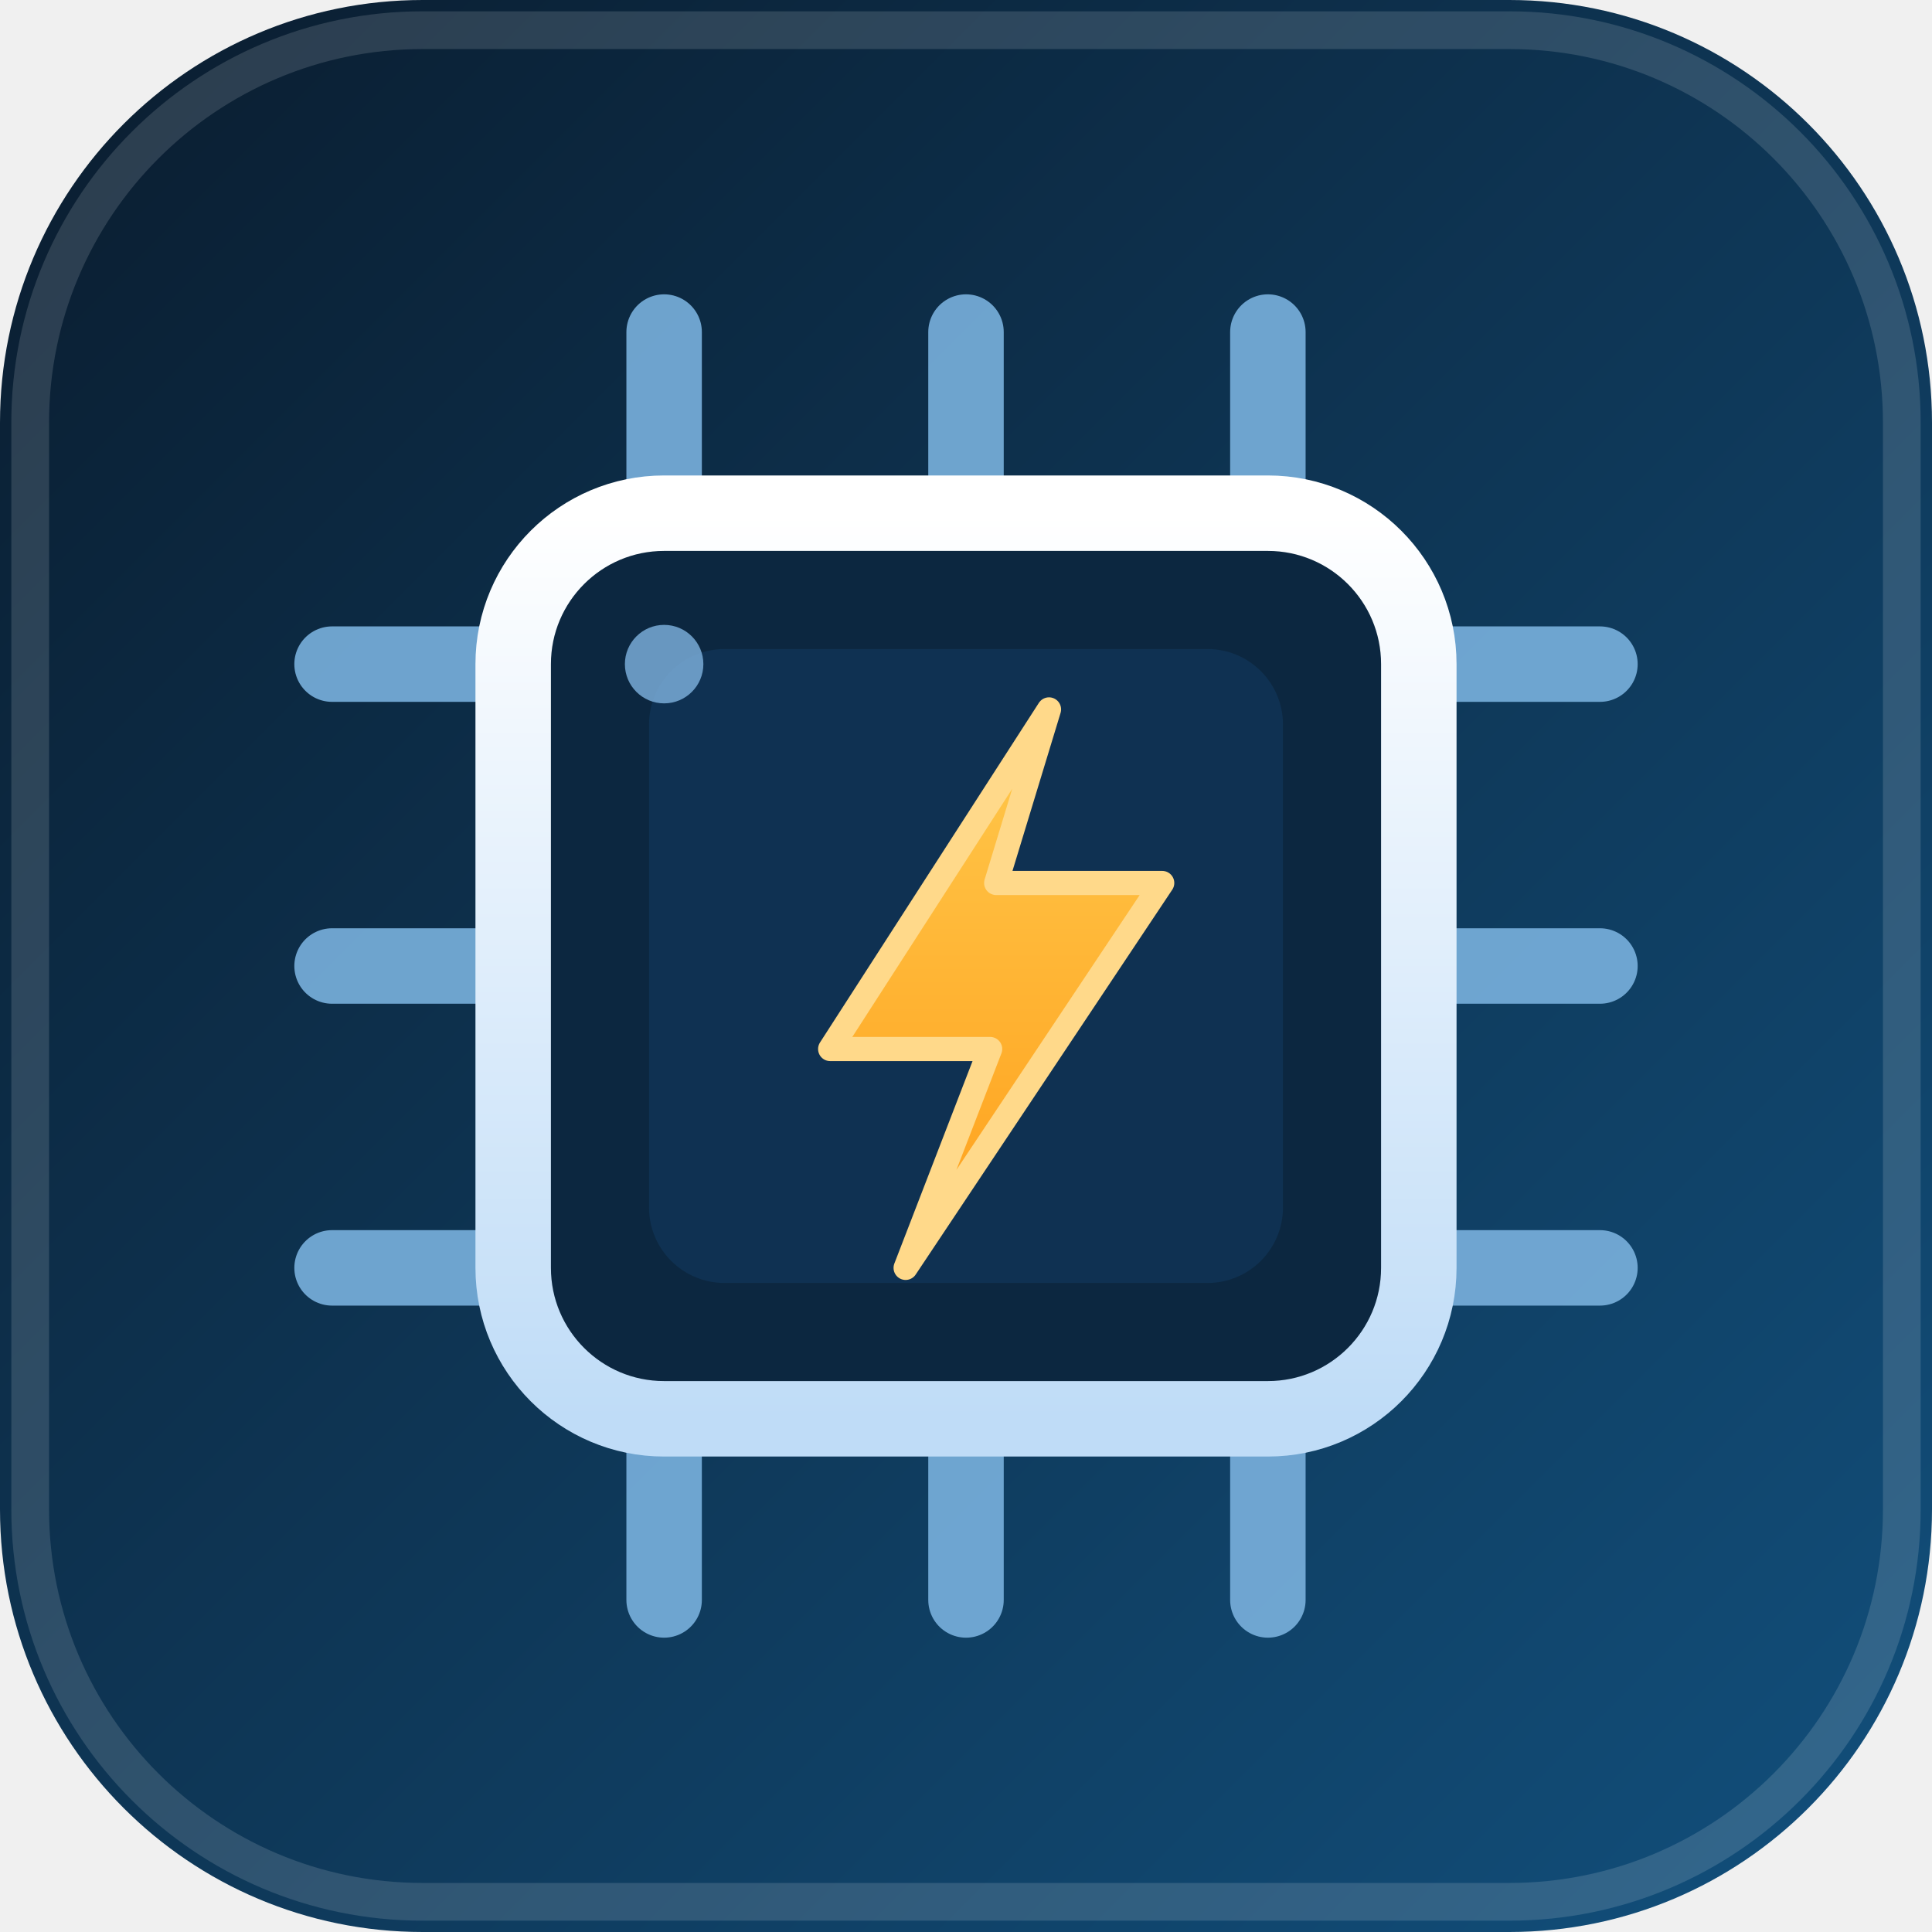
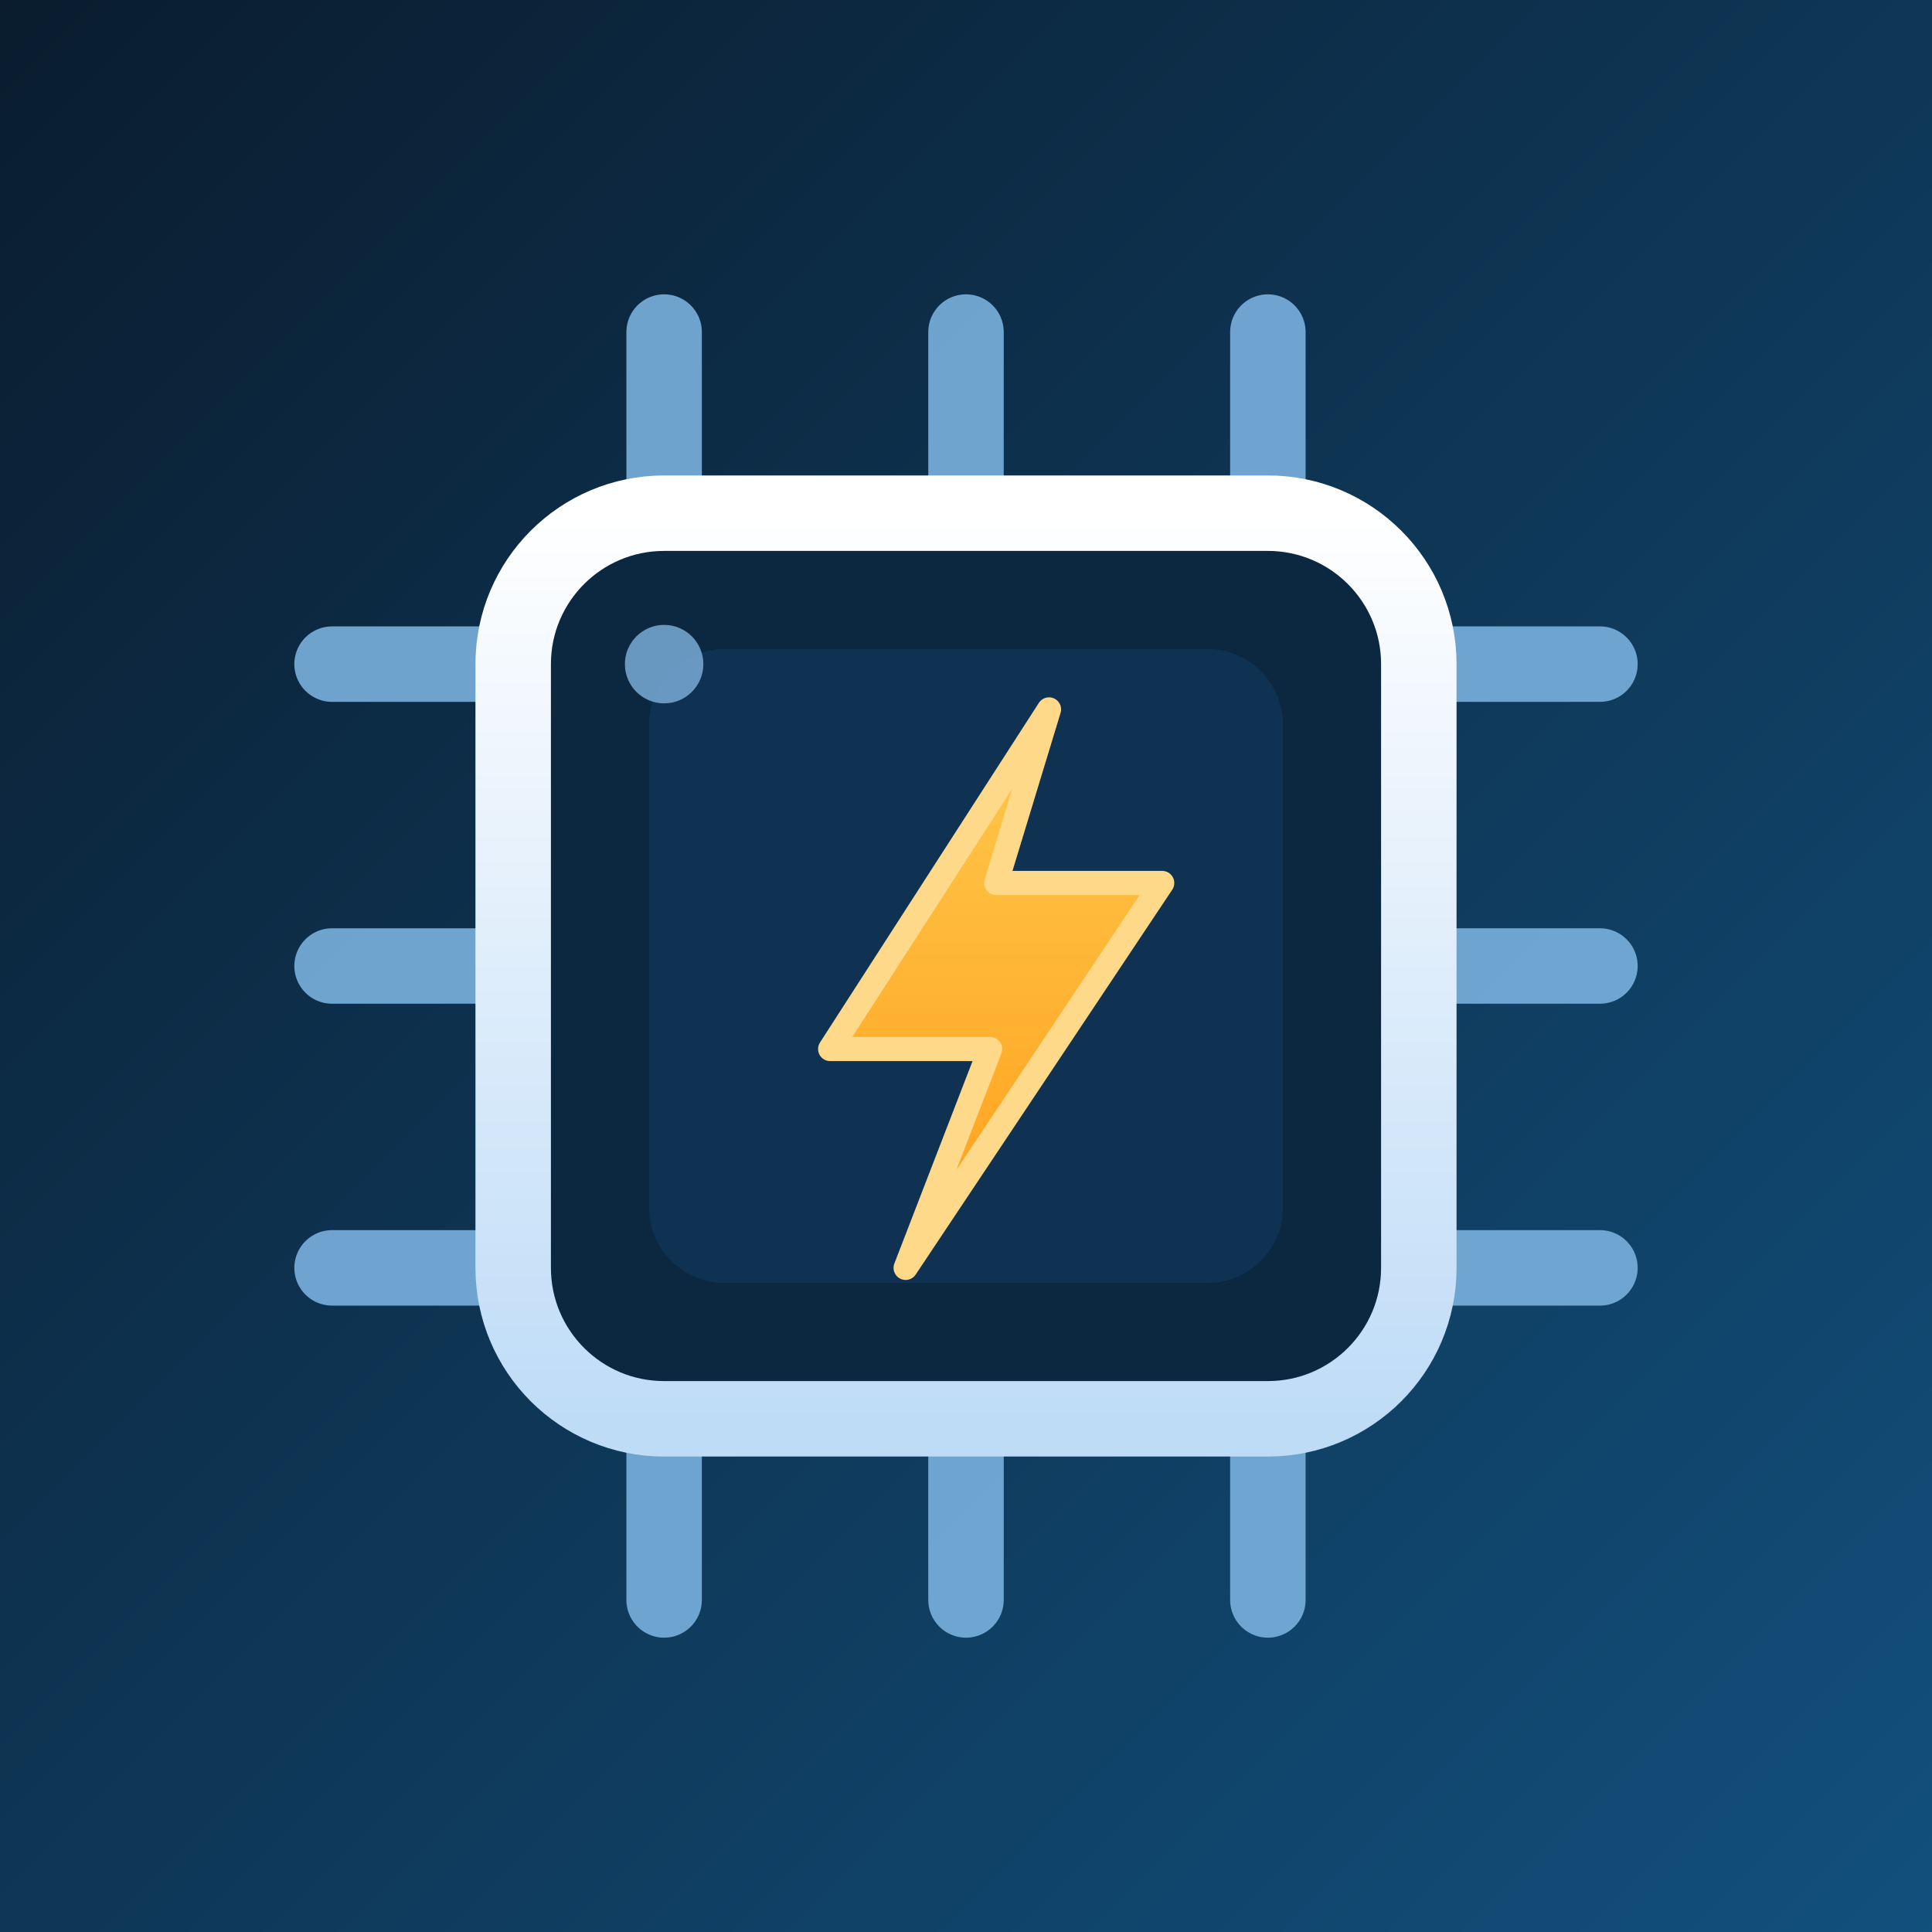
<svg xmlns="http://www.w3.org/2000/svg" width="128" height="128" viewBox="0 0 128 128">
  <defs>
    <linearGradient id="bg" x1="0" y1="0" x2="1" y2="1">
      <stop offset="0" stop-color="#0a1c2e" />
      <stop offset="1" stop-color="#12507d" />
    </linearGradient>
    <linearGradient id="chipStroke" x1="0" y1="0" x2="0" y2="1">
      <stop offset="0" stop-color="#ffffff" />
      <stop offset="1" stop-color="#bfdcf7" />
    </linearGradient>
    <linearGradient id="bolt" x1="0" y1="0" x2="0" y2="1">
      <stop offset="0" stop-color="#ffc94d" />
      <stop offset="1" stop-color="#ff9f1a" />
    </linearGradient>
  </defs>
-   <rect width="128" height="128" rx="28" fill="url(#bg)" />
-   <rect x="2" y="2" width="124" height="124" rx="26" fill="none" stroke="#ffffff" stroke-opacity="0.14" stroke-width="2.5" />
+   <rect width="128" height="128" fill="url(#bg)" />
  <g stroke="#79b0dd" stroke-width="5" stroke-linecap="round" opacity="0.9">
    <path d="M44 22v12M64 22v12M84 22v12M44 94v12M64 94v12M84 94v12" />
    <path d="M22 44h12M22 64h12M22 84h12M94 44h12M94 64h12M94 84h12" />
  </g>
  <rect x="34" y="34" width="60" height="60" rx="10" fill="#0c2740" stroke="url(#chipStroke)" stroke-width="5" />
  <rect x="43" y="43" width="42" height="42" rx="5" fill="#0f3355" opacity="0.85" />
  <path d="M69.5 47 55 69.5h10.6L60 84l17-25.5H66z" fill="url(#bolt)" stroke="#ffd98a" stroke-width="1.6" stroke-linejoin="round" />
  <circle cx="44" cy="44" r="2.6" fill="#7fb3e0" opacity="0.8" />
</svg>
